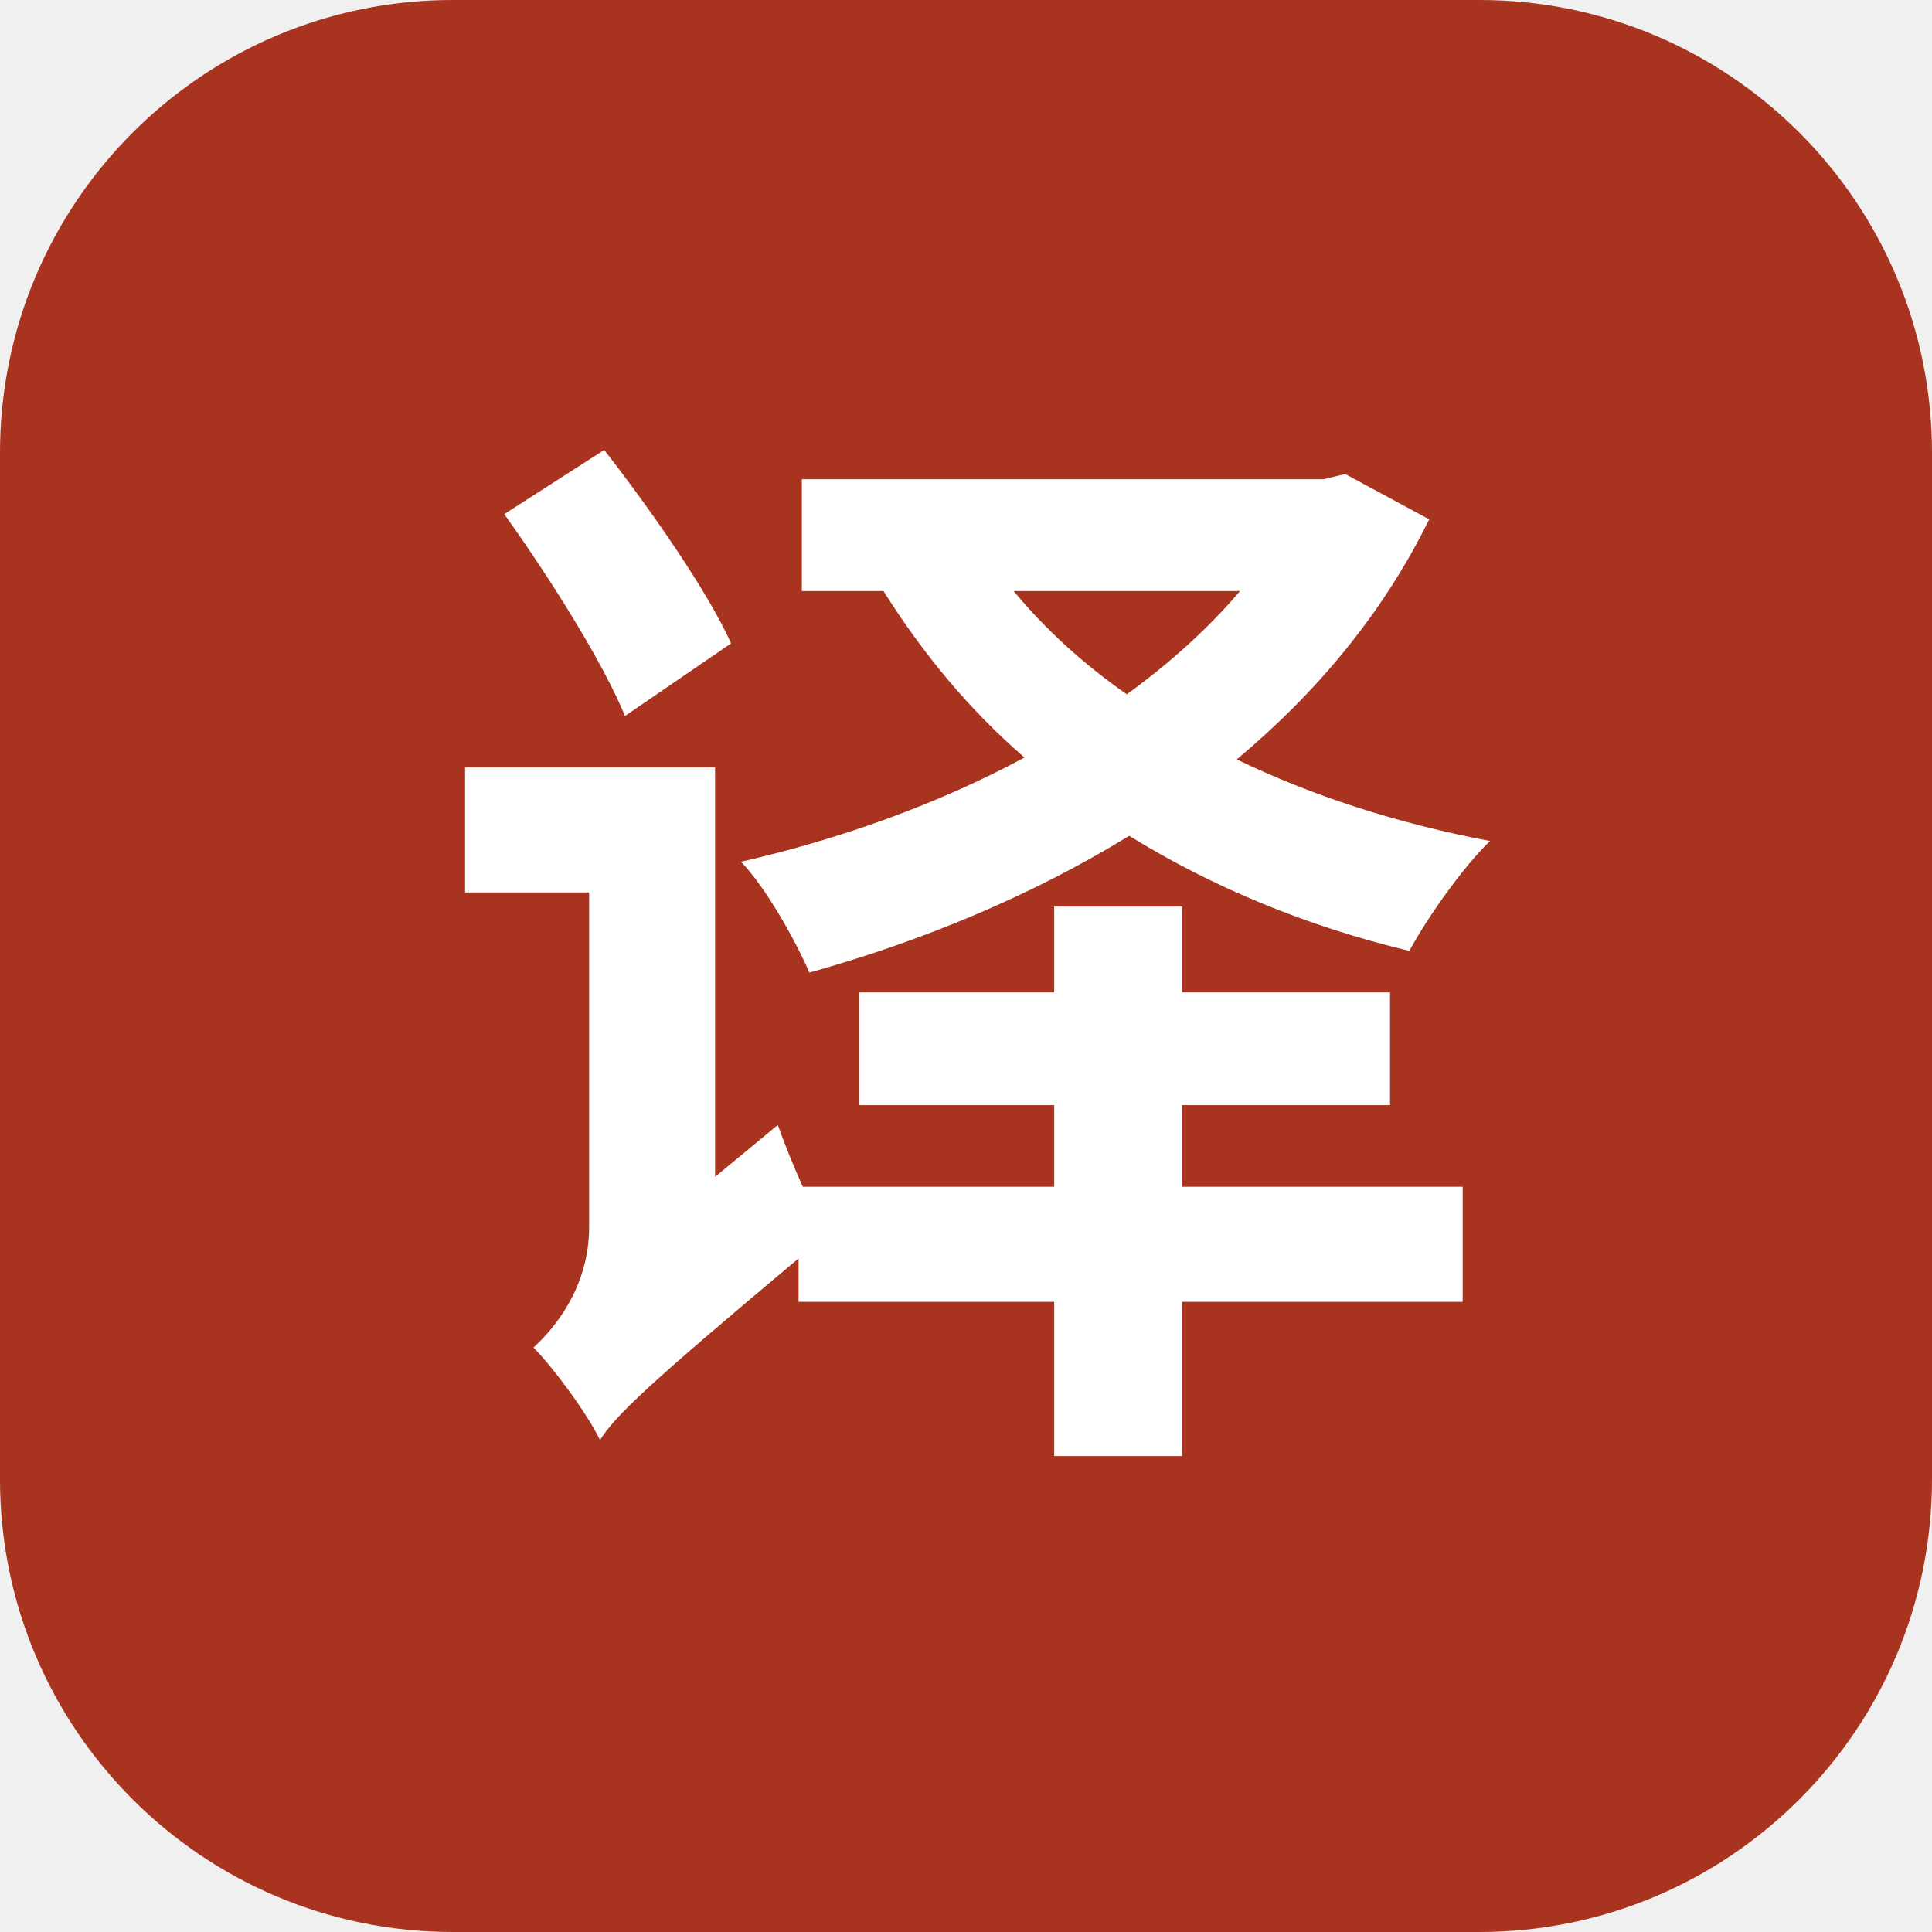
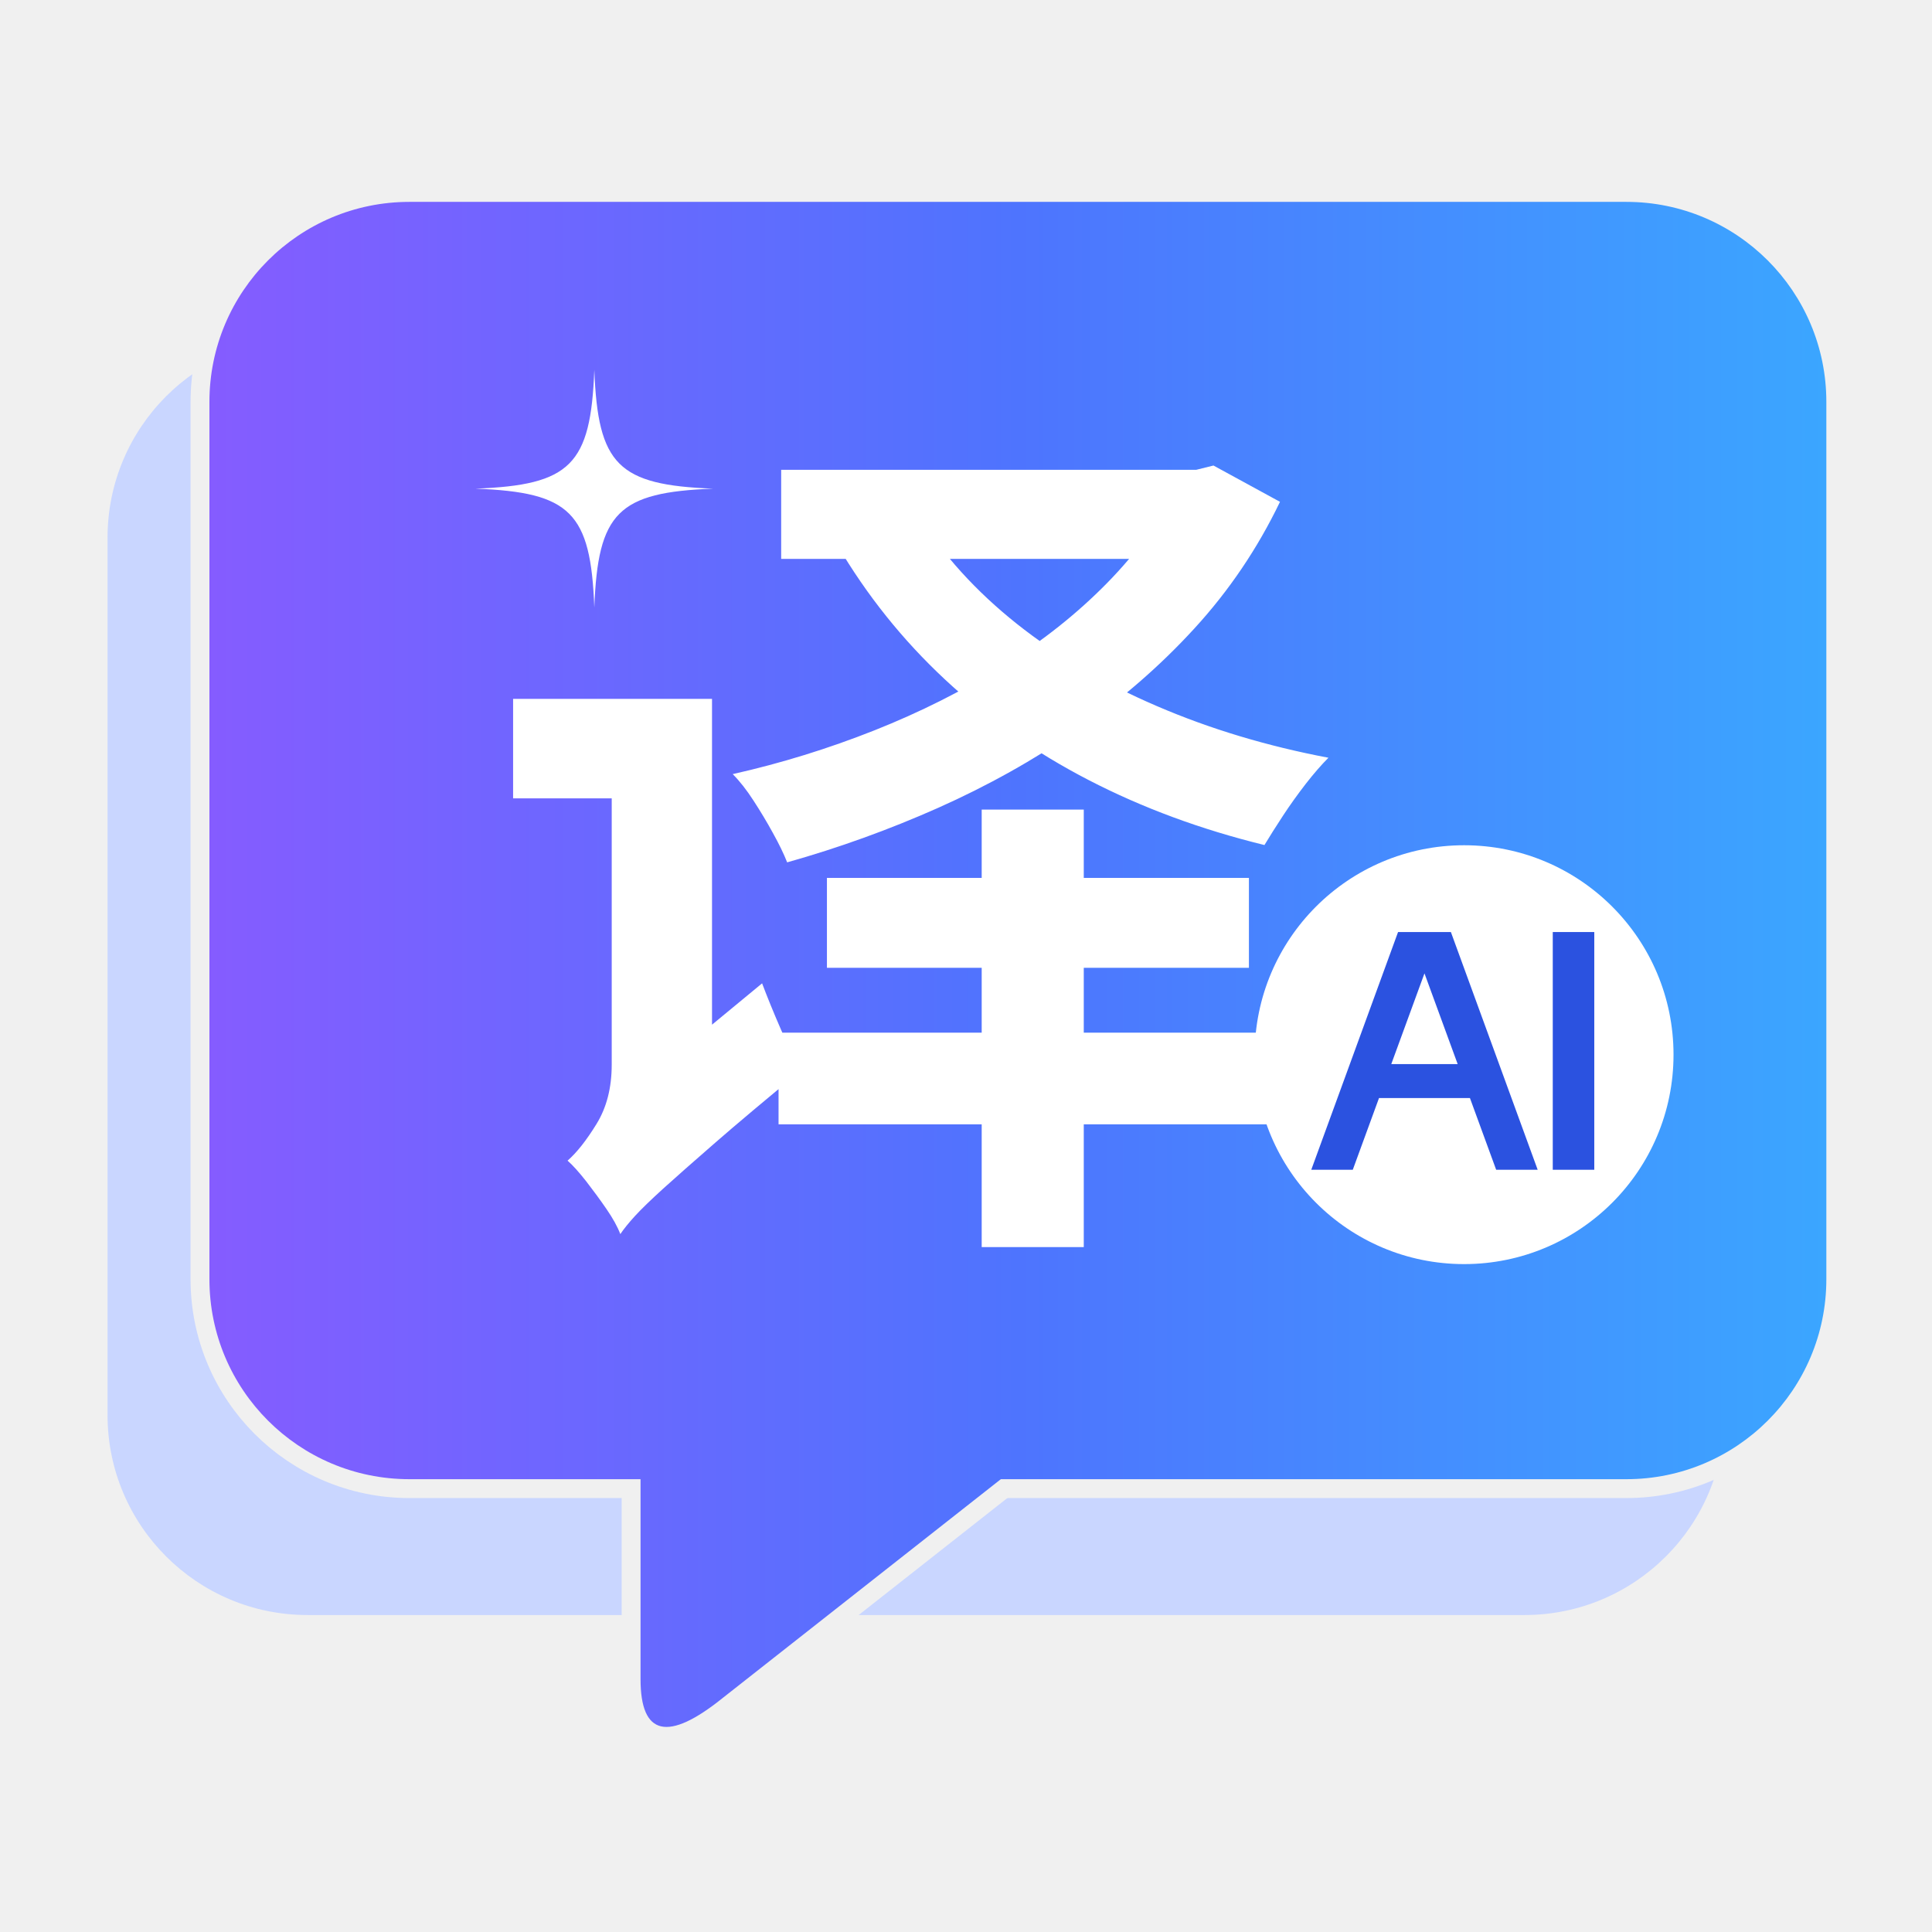
- <svg xmlns="http://www.w3.org/2000/svg" viewBox="0 0 64 64" role="img" aria-label="随译 SuiYi">
-   <rect width="64" height="64" rx="15" fill="#A8331F" />
-   <text x="32" y="45" text-anchor="middle" font-size="36" font-weight="600" font-family="Microsoft YaHei, PingFang SC, Segoe UI, sans-serif" fill="#FFFFFF">译</text>
+ <svg xmlns="http://www.w3.org/2000/svg" viewBox="0 0 1024 1024" width="1024" height="1024" role="img" aria-label="随译 SuiYi">
+   <defs>
+     <linearGradient id="sy-bubble" gradientUnits="userSpaceOnUse" x1="111" y1="420" x2="968" y2="420">
+       <stop offset="0" stop-color="#855CFF" />
+       <stop offset="0.5" stop-color="#4E74FE" />
+       <stop offset="1" stop-color="#3BA6FF" />
+     </linearGradient>
+     <mask id="sy-gap" maskUnits="userSpaceOnUse" x="0" y="0" width="1024" height="1024">
+       <rect width="1024" height="1024" fill="#fff" />
+       <g fill="#000" stroke="#000" stroke-width="20" stroke-linejoin="round">
+         <rect x="111" y="107" width="857" height="677" rx="106" />
+         <path d="M339.5 752L339.5 890Q339.5 935 383 900L533 782Z" />
+       </g>
+     </mask>
+   </defs>
+   <rect x="57" y="179" width="857" height="677" rx="106" fill="#C9D6FF" mask="url(#sy-gap)" />
+   <g fill="url(#sy-bubble)">
+     <rect x="111" y="107" width="857" height="677" rx="106" />
+     <path d="M339.5 752L339.5 890Q339.5 935 383 900L533 782Z" />
+   </g>
+   <path transform="translate(254.1 88.1) scale(0.4475)" fill="#FFFFFF" d="M166.9 1264.8L138.2 1152.2L158.7 1113.2L334.8 967.8C341 984.2 348.5 1002.7 357.4 1023.1C366.3 1043.6 374.4 1059.3 382 1070.2C339.6 1105.1 305.3 1133.9 279 1156.8C252.8 1179.6 232.3 1197.7 217.6 1211C202.9 1224.4 191.8 1235.1 184.3 1243.3C176.8 1251.5 171 1258.7 166.9 1264.8Z M39.9 630.9L236.5 630.9L236.5 748.7L39.9 748.7Z M357.4 359.6L862.2 359.6L862.2 465.1L357.4 465.1Z M827.4 359.6L848.9 359.6L869.4 354.5L948.2 397.5C921.6 452.8 887.8 502.8 846.8 547.5C805.9 592.2 759.6 632.3 708.1 667.8C656.6 703.3 601.6 734 543.2 760C484.9 785.9 425.3 807.4 364.5 824.5C360.4 814.2 354.8 802.6 347.6 789.7C340.5 776.7 332.8 763.9 324.6 751.3C316.4 738.6 308.2 728.2 300 720C357.4 707.1 413.2 689.8 467.5 668.3C521.7 646.8 572.4 621.4 619.5 592C666.6 562.7 707.9 529.9 743.4 493.7C778.9 457.5 806.9 419 827.4 378Z M519.2 412.8C549.2 460.6 588.3 503.6 636.4 541.9C684.5 580.1 740 612.7 802.8 639.6C865.6 666.6 933.2 686.9 1005.6 700.6C997.4 708.8 988.5 719 978.9 731.3C969.4 743.6 960.3 756.2 951.8 769.2C943.3 782.2 935.9 793.8 929.8 804C854.7 785.6 785.4 760 721.9 727.2C658.4 694.4 601.6 654.7 551.4 607.9C501.2 561.1 458.8 508.1 423.9 448.7Z M411.6 842.9L911.4 842.9L911.4 949.4L411.6 949.4Z M354.3 1026.2L980 1026.2L980 1134.8L354.3 1134.8Z M594.9 762L715.8 762L715.8 1280.2L594.9 1280.2Z M166.9 1264.8C163.5 1255.9 158 1246 150.5 1235.1C143 1224.2 135 1213.3 126.5 1202.3C117.9 1191.4 110.6 1183.2 104.4 1177.8C115.4 1168.2 126.8 1153.7 138.8 1134.2C150.7 1114.8 156.7 1091.4 156.7 1064.1L156.7 630.9L275.5 630.9L275.5 1130.7C275.5 1130.7 271.9 1133.7 264.7 1139.9C257.5 1146 248.5 1154.4 237.6 1165C226.6 1175.5 215.9 1186.6 205.3 1198.2C194.7 1209.8 185.7 1221.6 178.2 1233.6C170.7 1245.5 166.9 1255.9 166.9 1264.8Z" />
+   <path fill="#FFFFFF" d="M315 196C316.9 246.4 327.6 257.1 378 259C327.6 260.9 316.9 271.6 315 322C313.1 271.6 302.4 260.9 252 259C302.4 257.1 313.1 246.4 315 196Z" />
+   <circle cx="776" cy="559" r="111" fill="#FFFFFF" />
+   <g fill="#2B52E0" fill-rule="evenodd">
+     <path d="M695 620L741 494L769 494L815 620ZM755 515.9L772.6 564L737.4 564ZM730.9 582L779.1 582L793 620L717 620Z" />
+     <path d="M823 494L845 494L845 620L823 620Z" />
+   </g>
</svg>
